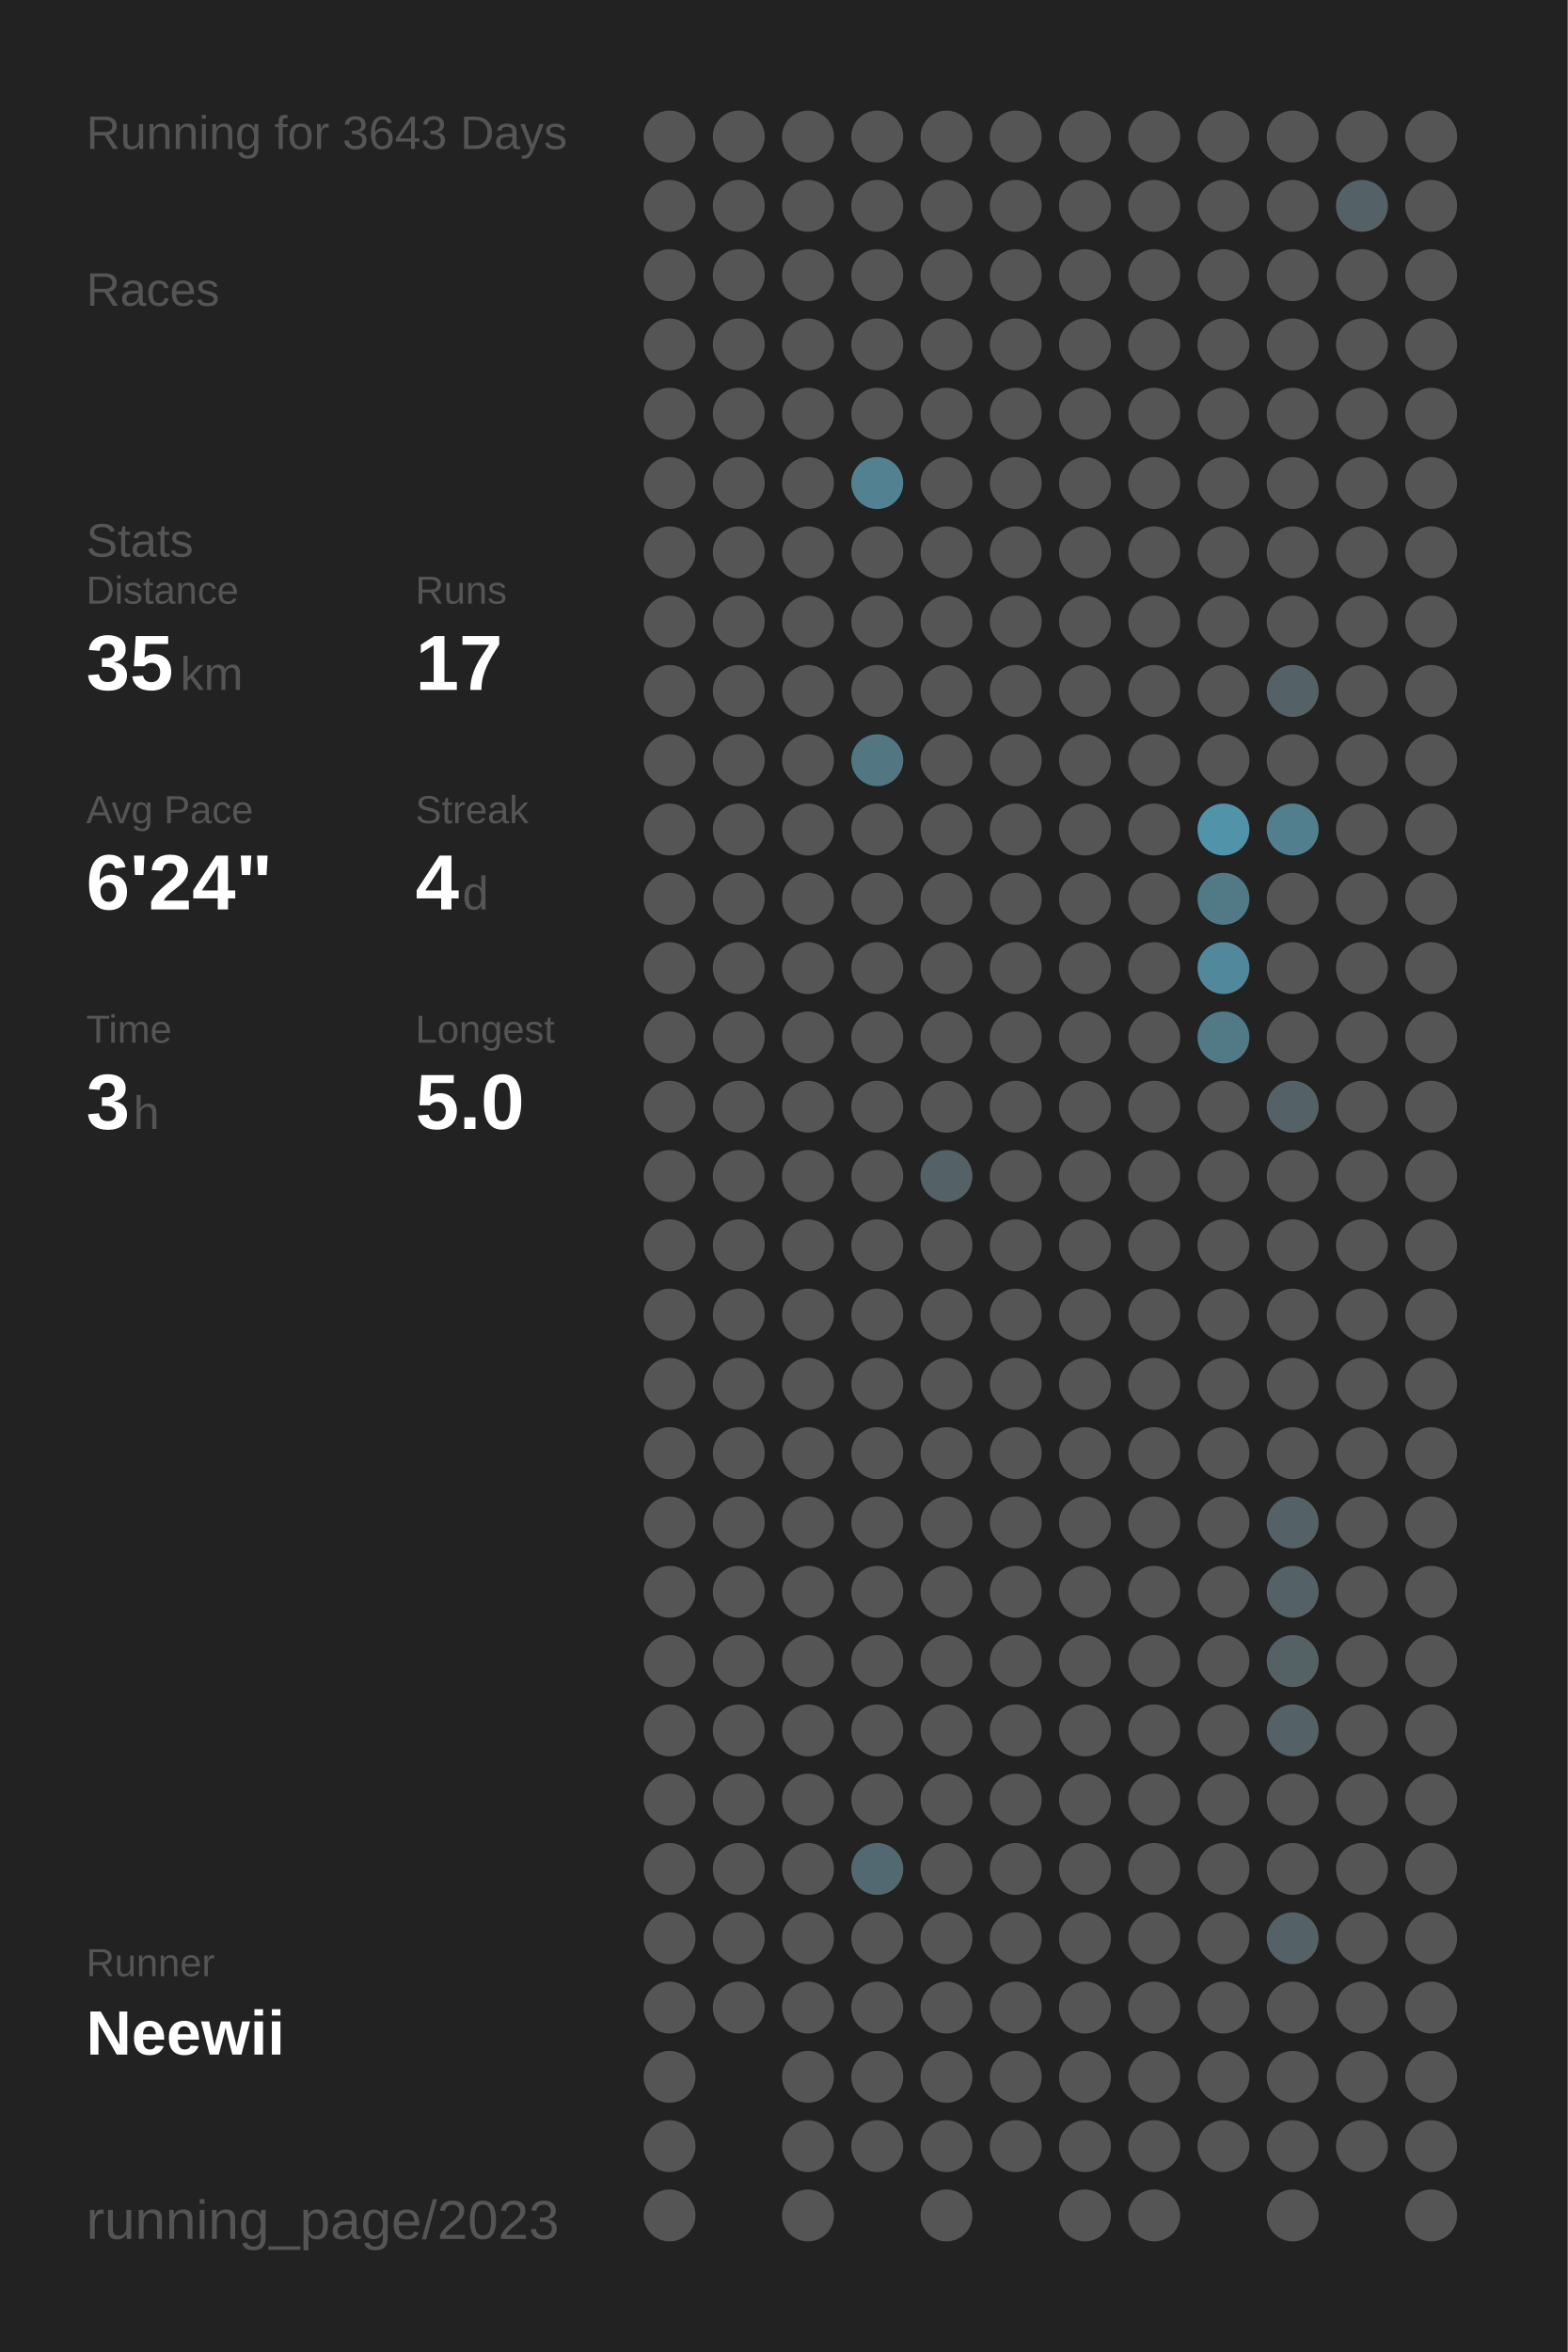
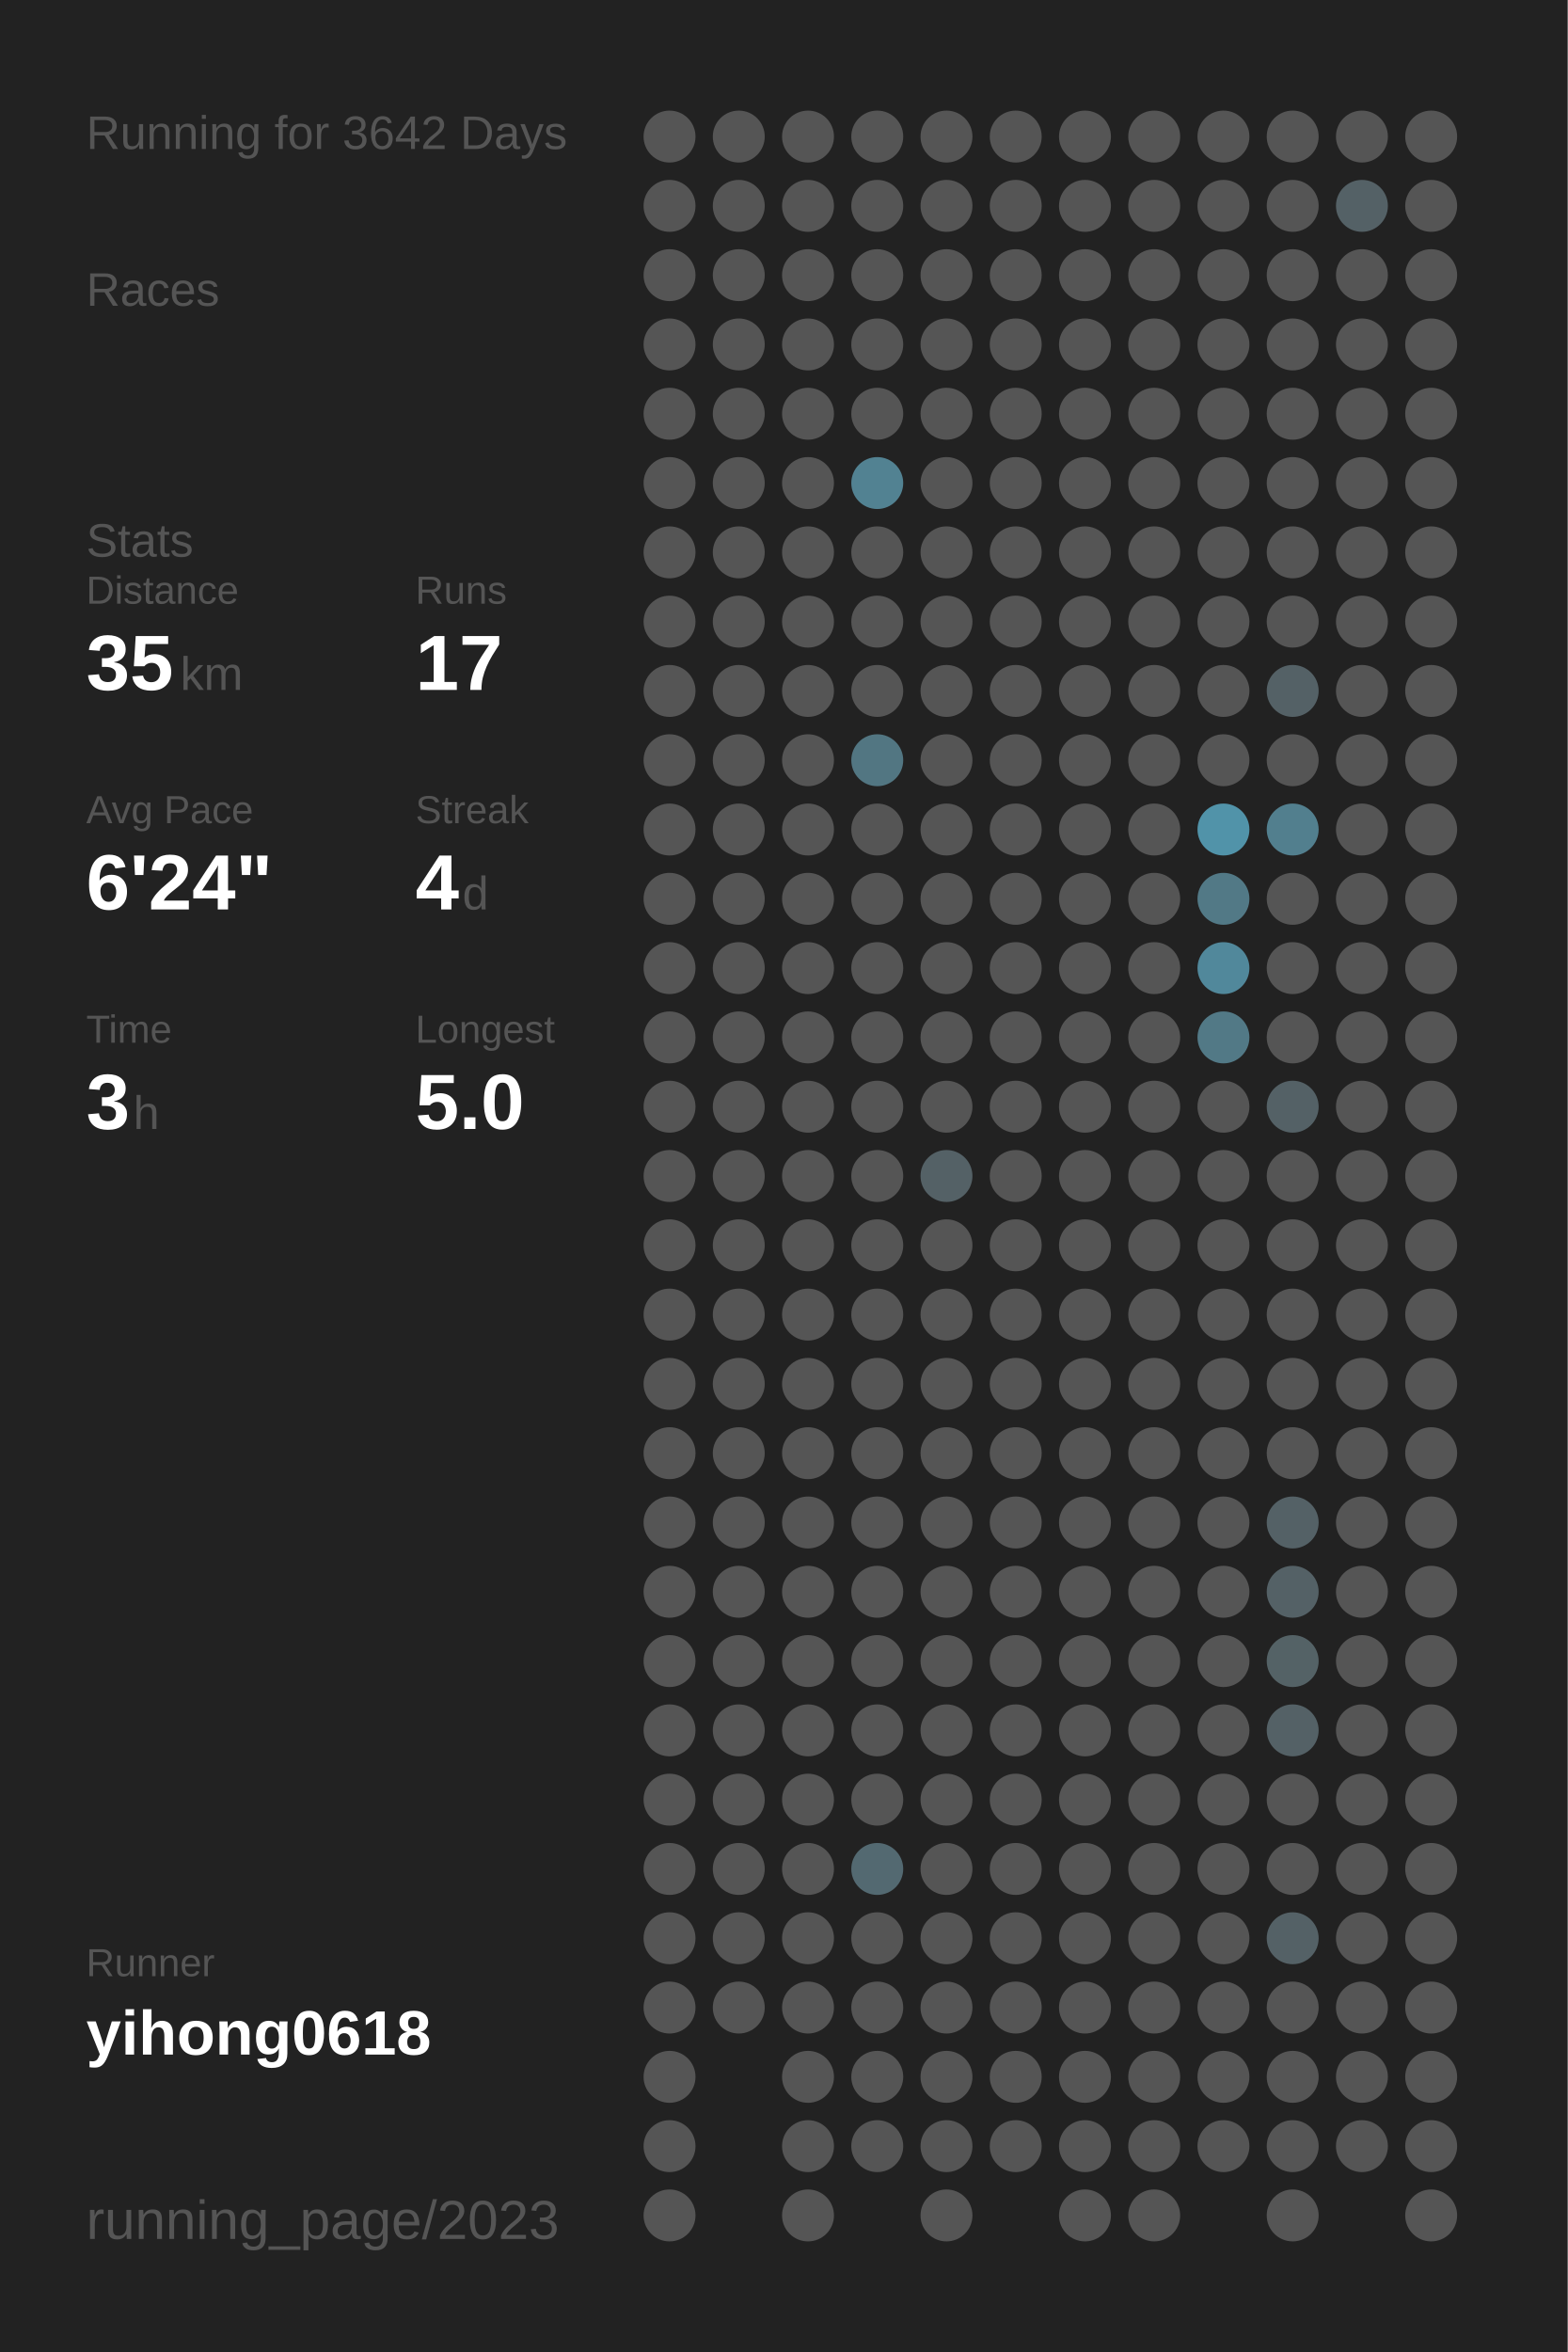
<svg xmlns="http://www.w3.org/2000/svg" baseProfile="full" height="300mm" version="1.1" viewBox="0,0,200,300" width="200mm">
  <defs />
  <rect fill="#222222" height="300" width="200" x="0" y="0" />
-   <text fill="#555555" style="font-size:6px; font-family:Arial;" x="11" y="19">Running for 3643 Days</text>
+   <text fill="#555555" style="font-size:6px; font-family:Arial;" x="11" y="19">Running for 3642 Days</text>
  <text fill="#555555" style="font-size:6px; font-family:Arial;" x="11" y="39">Races</text>
  <text fill="#555555" style="font-size:6px; font-family:Arial;" x="11" y="71">Stats</text>
  <text fill="#555555" style="font-size:5px; font-family:Arial;" x="11" y="77">Distance</text>
  <text fill="#FFFFFF" style="font-size:10px; font-family:Arial; font-weight:bold;" x="11" y="88">35</text>
  <text fill="#555555" style="font-size:6px; font-family:Arial;" x="23" y="88">km</text>
  <text fill="#555555" style="font-size:5px; font-family:Arial;" x="53" y="77">Runs</text>
  <text fill="#FFFFFF" style="font-size:10px; font-family:Arial; font-weight:bold;" x="53" y="88">17</text>
  <text fill="#555555" style="font-size:5px; font-family:Arial;" x="11" y="105">Avg Pace</text>
  <text fill="#FFFFFF" style="font-size:10px; font-family:Arial; font-weight:bold;" x="11" y="116">6'24"</text>
  <text fill="#555555" style="font-size:5px; font-family:Arial;" x="53" y="105">Streak</text>
  <text fill="#FFFFFF" style="font-size:10px; font-family:Arial; font-weight:bold;" x="53" y="116">4</text>
  <text fill="#555555" style="font-size:6px; font-family:Arial;" x="59" y="116">d</text>
  <text fill="#555555" style="font-size:5px; font-family:Arial;" x="11" y="133">Time</text>
  <text fill="#FFFFFF" style="font-size:10px; font-family:Arial; font-weight:bold;" x="11" y="144">3</text>
  <text fill="#555555" style="font-size:6px; font-family:Arial;" x="17" y="144">h</text>
  <text fill="#555555" style="font-size:5px; font-family:Arial;" x="53" y="133">Longest</text>
  <text fill="#FFFFFF" style="font-size:10px; font-family:Arial; font-weight:bold;" x="53" y="144">5.0</text>
  <text fill="#555555" style="font-size:5px; font-family:Arial;" x="11" y="252.065">Runner</text>
-   <text fill="#FFFFFF" style="font-size:8px; font-family:Arial; font-weight:bold;" x="11" y="262.065">Neewii</text>
+   <text fill="#FFFFFF" style="font-size:8px; font-family:Arial; font-weight:bold;" x="11" y="262.065">yihong0618</text>
  <text fill="#555555" style="font-size:7px; font-family:Arial;" x="11" y="285.581">running_page/2023</text>
  <circle cx="85.417" cy="17.419" fill="#555555" r="3.312" />
  <circle cx="85.417" cy="26.258" fill="#555555" r="3.312" />
  <circle cx="85.417" cy="35.097" fill="#555555" r="3.312" />
  <circle cx="85.417" cy="43.935" fill="#555555" r="3.312" />
  <circle cx="85.417" cy="52.774" fill="#555555" r="3.312" />
  <circle cx="85.417" cy="61.613" fill="#555555" r="3.312" />
  <circle cx="85.417" cy="70.452" fill="#555555" r="3.312" />
  <circle cx="85.417" cy="79.29" fill="#555555" r="3.312" />
  <circle cx="85.417" cy="88.129" fill="#555555" r="3.312" />
  <circle cx="85.417" cy="96.968" fill="#555555" r="3.312" />
  <circle cx="85.417" cy="105.806" fill="#555555" r="3.312" />
  <circle cx="85.417" cy="114.645" fill="#555555" r="3.312" />
  <circle cx="85.417" cy="123.484" fill="#555555" r="3.312" />
  <circle cx="85.417" cy="132.323" fill="#555555" r="3.312" />
  <circle cx="85.417" cy="141.161" fill="#555555" r="3.312" />
  <circle cx="85.417" cy="150" fill="#555555" r="3.312" />
  <circle cx="85.417" cy="158.839" fill="#555555" r="3.312" />
  <circle cx="85.417" cy="167.677" fill="#555555" r="3.312" />
  <circle cx="85.417" cy="176.516" fill="#555555" r="3.312" />
  <circle cx="85.417" cy="185.355" fill="#555555" r="3.312" />
  <circle cx="85.417" cy="194.194" fill="#555555" r="3.312" />
  <circle cx="85.417" cy="203.032" fill="#555555" r="3.312" />
  <circle cx="85.417" cy="211.871" fill="#555555" r="3.312" />
  <circle cx="85.417" cy="220.71" fill="#555555" r="3.312" />
  <circle cx="85.417" cy="229.548" fill="#555555" r="3.312" />
  <circle cx="85.417" cy="238.387" fill="#555555" r="3.312" />
  <circle cx="85.417" cy="247.226" fill="#555555" r="3.312" />
  <circle cx="85.417" cy="256.065" fill="#555555" r="3.312" />
  <circle cx="85.417" cy="264.903" fill="#555555" r="3.312" />
  <circle cx="85.417" cy="273.742" fill="#555555" r="3.312" />
  <circle cx="85.417" cy="282.581" fill="#555555" r="3.312" />
  <circle cx="94.25" cy="17.419" fill="#555555" r="3.312" />
  <circle cx="94.25" cy="26.258" fill="#555555" r="3.312" />
  <circle cx="94.25" cy="35.097" fill="#555555" r="3.312" />
  <circle cx="94.25" cy="43.935" fill="#555555" r="3.312" />
  <circle cx="94.25" cy="52.774" fill="#555555" r="3.312" />
  <circle cx="94.25" cy="61.613" fill="#555555" r="3.312" />
  <circle cx="94.25" cy="70.452" fill="#555555" r="3.312" />
  <circle cx="94.25" cy="79.29" fill="#555555" r="3.312" />
  <circle cx="94.25" cy="88.129" fill="#555555" r="3.312" />
  <circle cx="94.25" cy="96.968" fill="#555555" r="3.312" />
  <circle cx="94.25" cy="105.806" fill="#555555" r="3.312" />
  <circle cx="94.25" cy="114.645" fill="#555555" r="3.312" />
  <circle cx="94.25" cy="123.484" fill="#555555" r="3.312" />
  <circle cx="94.25" cy="132.323" fill="#555555" r="3.312" />
  <circle cx="94.25" cy="141.161" fill="#555555" r="3.312" />
  <circle cx="94.25" cy="150" fill="#555555" r="3.312" />
  <circle cx="94.25" cy="158.839" fill="#555555" r="3.312" />
  <circle cx="94.25" cy="167.677" fill="#555555" r="3.312" />
  <circle cx="94.25" cy="176.516" fill="#555555" r="3.312" />
  <circle cx="94.25" cy="185.355" fill="#555555" r="3.312" />
  <circle cx="94.25" cy="194.194" fill="#555555" r="3.312" />
  <circle cx="94.25" cy="203.032" fill="#555555" r="3.312" />
  <circle cx="94.25" cy="211.871" fill="#555555" r="3.312" />
  <circle cx="94.25" cy="220.71" fill="#555555" r="3.312" />
  <circle cx="94.25" cy="229.548" fill="#555555" r="3.312" />
  <circle cx="94.25" cy="238.387" fill="#555555" r="3.312" />
  <circle cx="94.25" cy="247.226" fill="#555555" r="3.312" />
  <circle cx="94.25" cy="256.065" fill="#555555" r="3.312" />
  <circle cx="103.083" cy="17.419" fill="#555555" r="3.312" />
  <circle cx="103.083" cy="26.258" fill="#555555" r="3.312" />
  <circle cx="103.083" cy="35.097" fill="#555555" r="3.312" />
  <circle cx="103.083" cy="43.935" fill="#555555" r="3.312" />
  <circle cx="103.083" cy="52.774" fill="#555555" r="3.312" />
  <circle cx="103.083" cy="61.613" fill="#555555" r="3.312" />
  <circle cx="103.083" cy="70.452" fill="#555555" r="3.312" />
  <circle cx="103.083" cy="79.29" fill="#555555" r="3.312" />
  <circle cx="103.083" cy="88.129" fill="#555555" r="3.312" />
  <circle cx="103.083" cy="96.968" fill="#555555" r="3.312" />
  <circle cx="103.083" cy="105.806" fill="#555555" r="3.312" />
  <circle cx="103.083" cy="114.645" fill="#555555" r="3.312" />
  <circle cx="103.083" cy="123.484" fill="#555555" r="3.312" />
  <circle cx="103.083" cy="132.323" fill="#555555" r="3.312" />
  <circle cx="103.083" cy="141.161" fill="#555555" r="3.312" />
  <circle cx="103.083" cy="150" fill="#555555" r="3.312" />
  <circle cx="103.083" cy="158.839" fill="#555555" r="3.312" />
  <circle cx="103.083" cy="167.677" fill="#555555" r="3.312" />
  <circle cx="103.083" cy="176.516" fill="#555555" r="3.312" />
  <circle cx="103.083" cy="185.355" fill="#555555" r="3.312" />
  <circle cx="103.083" cy="194.194" fill="#555555" r="3.312" />
  <circle cx="103.083" cy="203.032" fill="#555555" r="3.312" />
  <circle cx="103.083" cy="211.871" fill="#555555" r="3.312" />
  <circle cx="103.083" cy="220.71" fill="#555555" r="3.312" />
  <circle cx="103.083" cy="229.548" fill="#555555" r="3.312" />
  <circle cx="103.083" cy="238.387" fill="#555555" r="3.312" />
  <circle cx="103.083" cy="247.226" fill="#555555" r="3.312" />
  <circle cx="103.083" cy="256.065" fill="#555555" r="3.312" />
  <circle cx="103.083" cy="264.903" fill="#555555" r="3.312" />
  <circle cx="103.083" cy="273.742" fill="#555555" r="3.312" />
  <circle cx="103.083" cy="282.581" fill="#555555" r="3.312" />
  <circle cx="111.917" cy="17.419" fill="#555555" r="3.312" />
  <circle cx="111.917" cy="26.258" fill="#555555" r="3.312" />
  <circle cx="111.917" cy="35.097" fill="#555555" r="3.312" />
  <circle cx="111.917" cy="43.935" fill="#555555" r="3.312" />
  <circle cx="111.917" cy="52.774" fill="#555555" r="3.312" />
  <circle cx="111.917" cy="61.613" fill="#528292" r="3.312" />
  <circle cx="111.917" cy="70.452" fill="#555555" r="3.312" />
  <circle cx="111.917" cy="79.29" fill="#555555" r="3.312" />
  <circle cx="111.917" cy="88.129" fill="#555555" r="3.312" />
  <circle cx="111.917" cy="96.968" fill="#527682" r="3.312" />
  <circle cx="111.917" cy="105.806" fill="#555555" r="3.312" />
  <circle cx="111.917" cy="114.645" fill="#555555" r="3.312" />
  <circle cx="111.917" cy="123.484" fill="#555555" r="3.312" />
  <circle cx="111.917" cy="132.323" fill="#555555" r="3.312" />
  <circle cx="111.917" cy="141.161" fill="#555555" r="3.312" />
  <circle cx="111.917" cy="150" fill="#555555" r="3.312" />
  <circle cx="111.917" cy="158.839" fill="#555555" r="3.312" />
  <circle cx="111.917" cy="167.677" fill="#555555" r="3.312" />
  <circle cx="111.917" cy="176.516" fill="#555555" r="3.312" />
  <circle cx="111.917" cy="185.355" fill="#555555" r="3.312" />
  <circle cx="111.917" cy="194.194" fill="#555555" r="3.312" />
  <circle cx="111.917" cy="203.032" fill="#555555" r="3.312" />
  <circle cx="111.917" cy="211.871" fill="#555555" r="3.312" />
  <circle cx="111.917" cy="220.71" fill="#555555" r="3.312" />
  <circle cx="111.917" cy="229.548" fill="#555555" r="3.312" />
  <circle cx="111.917" cy="238.387" fill="#536971" r="3.312" />
  <circle cx="111.917" cy="247.226" fill="#555555" r="3.312" />
  <circle cx="111.917" cy="256.065" fill="#555555" r="3.312" />
  <circle cx="111.917" cy="264.903" fill="#555555" r="3.312" />
  <circle cx="111.917" cy="273.742" fill="#555555" r="3.312" />
  <circle cx="120.75" cy="17.419" fill="#555555" r="3.312" />
  <circle cx="120.75" cy="26.258" fill="#555555" r="3.312" />
  <circle cx="120.75" cy="35.097" fill="#555555" r="3.312" />
  <circle cx="120.75" cy="43.935" fill="#555555" r="3.312" />
  <circle cx="120.75" cy="52.774" fill="#555555" r="3.312" />
  <circle cx="120.75" cy="61.613" fill="#555555" r="3.312" />
  <circle cx="120.75" cy="70.452" fill="#555555" r="3.312" />
  <circle cx="120.75" cy="79.29" fill="#555555" r="3.312" />
  <circle cx="120.75" cy="88.129" fill="#555555" r="3.312" />
  <circle cx="120.75" cy="96.968" fill="#555555" r="3.312" />
  <circle cx="120.75" cy="105.806" fill="#555555" r="3.312" />
  <circle cx="120.75" cy="114.645" fill="#555555" r="3.312" />
  <circle cx="120.75" cy="123.484" fill="#555555" r="3.312" />
  <circle cx="120.75" cy="132.323" fill="#555555" r="3.312" />
  <circle cx="120.75" cy="141.161" fill="#555555" r="3.312" />
  <circle cx="120.75" cy="150" fill="#546166" r="3.312" />
  <circle cx="120.75" cy="158.839" fill="#555555" r="3.312" />
  <circle cx="120.75" cy="167.677" fill="#555555" r="3.312" />
  <circle cx="120.75" cy="176.516" fill="#555555" r="3.312" />
  <circle cx="120.75" cy="185.355" fill="#555555" r="3.312" />
  <circle cx="120.75" cy="194.194" fill="#555555" r="3.312" />
  <circle cx="120.75" cy="203.032" fill="#555555" r="3.312" />
  <circle cx="120.75" cy="211.871" fill="#555555" r="3.312" />
  <circle cx="120.75" cy="220.71" fill="#555555" r="3.312" />
  <circle cx="120.75" cy="229.548" fill="#555555" r="3.312" />
  <circle cx="120.75" cy="238.387" fill="#555555" r="3.312" />
  <circle cx="120.75" cy="247.226" fill="#555555" r="3.312" />
  <circle cx="120.75" cy="256.065" fill="#555555" r="3.312" />
  <circle cx="120.75" cy="264.903" fill="#555555" r="3.312" />
  <circle cx="120.75" cy="273.742" fill="#555555" r="3.312" />
  <circle cx="120.75" cy="282.581" fill="#555555" r="3.312" />
  <circle cx="129.583" cy="17.419" fill="#555555" r="3.312" />
  <circle cx="129.583" cy="26.258" fill="#555555" r="3.312" />
  <circle cx="129.583" cy="35.097" fill="#555555" r="3.312" />
  <circle cx="129.583" cy="43.935" fill="#555555" r="3.312" />
  <circle cx="129.583" cy="52.774" fill="#555555" r="3.312" />
  <circle cx="129.583" cy="61.613" fill="#555555" r="3.312" />
  <circle cx="129.583" cy="70.452" fill="#555555" r="3.312" />
  <circle cx="129.583" cy="79.29" fill="#555555" r="3.312" />
  <circle cx="129.583" cy="88.129" fill="#555555" r="3.312" />
  <circle cx="129.583" cy="96.968" fill="#555555" r="3.312" />
  <circle cx="129.583" cy="105.806" fill="#555555" r="3.312" />
  <circle cx="129.583" cy="114.645" fill="#555555" r="3.312" />
  <circle cx="129.583" cy="123.484" fill="#555555" r="3.312" />
  <circle cx="129.583" cy="132.323" fill="#555555" r="3.312" />
  <circle cx="129.583" cy="141.161" fill="#555555" r="3.312" />
  <circle cx="129.583" cy="150" fill="#555555" r="3.312" />
  <circle cx="129.583" cy="158.839" fill="#555555" r="3.312" />
  <circle cx="129.583" cy="167.677" fill="#555555" r="3.312" />
  <circle cx="129.583" cy="176.516" fill="#555555" r="3.312" />
  <circle cx="129.583" cy="185.355" fill="#555555" r="3.312" />
  <circle cx="129.583" cy="194.194" fill="#555555" r="3.312" />
  <circle cx="129.583" cy="203.032" fill="#555555" r="3.312" />
  <circle cx="129.583" cy="211.871" fill="#555555" r="3.312" />
  <circle cx="129.583" cy="220.71" fill="#555555" r="3.312" />
  <circle cx="129.583" cy="229.548" fill="#555555" r="3.312" />
  <circle cx="129.583" cy="238.387" fill="#555555" r="3.312" />
  <circle cx="129.583" cy="247.226" fill="#555555" r="3.312" />
  <circle cx="129.583" cy="256.065" fill="#555555" r="3.312" />
  <circle cx="129.583" cy="264.903" fill="#555555" r="3.312" />
  <circle cx="129.583" cy="273.742" fill="#555555" r="3.312" />
  <circle cx="138.417" cy="17.419" fill="#555555" r="3.312" />
  <circle cx="138.417" cy="26.258" fill="#555555" r="3.312" />
  <circle cx="138.417" cy="35.097" fill="#555555" r="3.312" />
  <circle cx="138.417" cy="43.935" fill="#555555" r="3.312" />
  <circle cx="138.417" cy="52.774" fill="#555555" r="3.312" />
  <circle cx="138.417" cy="61.613" fill="#555555" r="3.312" />
  <circle cx="138.417" cy="70.452" fill="#555555" r="3.312" />
  <circle cx="138.417" cy="79.29" fill="#555555" r="3.312" />
  <circle cx="138.417" cy="88.129" fill="#555555" r="3.312" />
  <circle cx="138.417" cy="96.968" fill="#555555" r="3.312" />
  <circle cx="138.417" cy="105.806" fill="#555555" r="3.312" />
  <circle cx="138.417" cy="114.645" fill="#555555" r="3.312" />
  <circle cx="138.417" cy="123.484" fill="#555555" r="3.312" />
  <circle cx="138.417" cy="132.323" fill="#555555" r="3.312" />
  <circle cx="138.417" cy="141.161" fill="#555555" r="3.312" />
  <circle cx="138.417" cy="150" fill="#555555" r="3.312" />
  <circle cx="138.417" cy="158.839" fill="#555555" r="3.312" />
  <circle cx="138.417" cy="167.677" fill="#555555" r="3.312" />
  <circle cx="138.417" cy="176.516" fill="#555555" r="3.312" />
  <circle cx="138.417" cy="185.355" fill="#555555" r="3.312" />
  <circle cx="138.417" cy="194.194" fill="#555555" r="3.312" />
  <circle cx="138.417" cy="203.032" fill="#555555" r="3.312" />
  <circle cx="138.417" cy="211.871" fill="#555555" r="3.312" />
  <circle cx="138.417" cy="220.71" fill="#555555" r="3.312" />
  <circle cx="138.417" cy="229.548" fill="#555555" r="3.312" />
  <circle cx="138.417" cy="238.387" fill="#555555" r="3.312" />
  <circle cx="138.417" cy="247.226" fill="#555555" r="3.312" />
  <circle cx="138.417" cy="256.065" fill="#555555" r="3.312" />
  <circle cx="138.417" cy="264.903" fill="#555555" r="3.312" />
  <circle cx="138.417" cy="273.742" fill="#555555" r="3.312" />
  <circle cx="138.417" cy="282.581" fill="#555555" r="3.312" />
  <circle cx="147.25" cy="17.419" fill="#555555" r="3.312" />
  <circle cx="147.25" cy="26.258" fill="#555555" r="3.312" />
  <circle cx="147.25" cy="35.097" fill="#555555" r="3.312" />
  <circle cx="147.25" cy="43.935" fill="#555555" r="3.312" />
  <circle cx="147.25" cy="52.774" fill="#555555" r="3.312" />
  <circle cx="147.25" cy="61.613" fill="#555555" r="3.312" />
  <circle cx="147.25" cy="70.452" fill="#555555" r="3.312" />
  <circle cx="147.25" cy="79.29" fill="#555555" r="3.312" />
  <circle cx="147.25" cy="88.129" fill="#555555" r="3.312" />
  <circle cx="147.25" cy="96.968" fill="#555555" r="3.312" />
  <circle cx="147.25" cy="105.806" fill="#555555" r="3.312" />
  <circle cx="147.25" cy="114.645" fill="#555555" r="3.312" />
  <circle cx="147.25" cy="123.484" fill="#555555" r="3.312" />
  <circle cx="147.25" cy="132.323" fill="#555555" r="3.312" />
  <circle cx="147.25" cy="141.161" fill="#555555" r="3.312" />
  <circle cx="147.25" cy="150" fill="#555555" r="3.312" />
  <circle cx="147.25" cy="158.839" fill="#555555" r="3.312" />
  <circle cx="147.25" cy="167.677" fill="#555555" r="3.312" />
  <circle cx="147.25" cy="176.516" fill="#555555" r="3.312" />
  <circle cx="147.25" cy="185.355" fill="#555555" r="3.312" />
  <circle cx="147.25" cy="194.194" fill="#555555" r="3.312" />
  <circle cx="147.25" cy="203.032" fill="#555555" r="3.312" />
  <circle cx="147.25" cy="211.871" fill="#555555" r="3.312" />
  <circle cx="147.25" cy="220.71" fill="#555555" r="3.312" />
  <circle cx="147.25" cy="229.548" fill="#555555" r="3.312" />
  <circle cx="147.25" cy="238.387" fill="#555555" r="3.312" />
  <circle cx="147.25" cy="247.226" fill="#555555" r="3.312" />
  <circle cx="147.25" cy="256.065" fill="#555555" r="3.312" />
  <circle cx="147.25" cy="264.903" fill="#555555" r="3.312" />
  <circle cx="147.25" cy="273.742" fill="#555555" r="3.312" />
  <circle cx="147.25" cy="282.581" fill="#555555" r="3.312" />
  <circle cx="156.083" cy="17.419" fill="#555555" r="3.312" />
  <circle cx="156.083" cy="26.258" fill="#555555" r="3.312" />
  <circle cx="156.083" cy="35.097" fill="#555555" r="3.312" />
  <circle cx="156.083" cy="43.935" fill="#555555" r="3.312" />
  <circle cx="156.083" cy="52.774" fill="#555555" r="3.312" />
  <circle cx="156.083" cy="61.613" fill="#555555" r="3.312" />
  <circle cx="156.083" cy="70.452" fill="#555555" r="3.312" />
  <circle cx="156.083" cy="79.29" fill="#555555" r="3.312" />
  <circle cx="156.083" cy="88.129" fill="#555555" r="3.312" />
  <circle cx="156.083" cy="96.968" fill="#555555" r="3.312" />
  <circle cx="156.083" cy="105.806" fill="#5193a9" r="3.312" />
  <circle cx="156.083" cy="114.645" fill="#527986" r="3.312" />
  <circle cx="156.083" cy="123.484" fill="#51889b" r="3.312" />
  <circle cx="156.083" cy="132.323" fill="#527986" r="3.312" />
  <circle cx="156.083" cy="141.161" fill="#555555" r="3.312" />
  <circle cx="156.083" cy="150" fill="#555555" r="3.312" />
  <circle cx="156.083" cy="158.839" fill="#555555" r="3.312" />
  <circle cx="156.083" cy="167.677" fill="#555555" r="3.312" />
  <circle cx="156.083" cy="176.516" fill="#555555" r="3.312" />
  <circle cx="156.083" cy="185.355" fill="#555555" r="3.312" />
  <circle cx="156.083" cy="194.194" fill="#555555" r="3.312" />
  <circle cx="156.083" cy="203.032" fill="#555555" r="3.312" />
  <circle cx="156.083" cy="211.871" fill="#555555" r="3.312" />
  <circle cx="156.083" cy="220.71" fill="#555555" r="3.312" />
  <circle cx="156.083" cy="229.548" fill="#555555" r="3.312" />
  <circle cx="156.083" cy="238.387" fill="#555555" r="3.312" />
  <circle cx="156.083" cy="247.226" fill="#555555" r="3.312" />
  <circle cx="156.083" cy="256.065" fill="#555555" r="3.312" />
  <circle cx="156.083" cy="264.903" fill="#555555" r="3.312" />
  <circle cx="156.083" cy="273.742" fill="#555555" r="3.312" />
  <circle cx="164.917" cy="17.419" fill="#555555" r="3.312" />
  <circle cx="164.917" cy="26.258" fill="#555555" r="3.312" />
  <circle cx="164.917" cy="35.097" fill="#555555" r="3.312" />
  <circle cx="164.917" cy="43.935" fill="#555555" r="3.312" />
  <circle cx="164.917" cy="52.774" fill="#555555" r="3.312" />
  <circle cx="164.917" cy="61.613" fill="#555555" r="3.312" />
  <circle cx="164.917" cy="70.452" fill="#555555" r="3.312" />
  <circle cx="164.917" cy="79.29" fill="#555555" r="3.312" />
  <circle cx="164.917" cy="88.129" fill="#546166" r="3.312" />
  <circle cx="164.917" cy="96.968" fill="#555555" r="3.312" />
  <circle cx="164.917" cy="105.806" fill="#527f8e" r="3.312" />
  <circle cx="164.917" cy="114.645" fill="#555555" r="3.312" />
  <circle cx="164.917" cy="123.484" fill="#555555" r="3.312" />
  <circle cx="164.917" cy="132.323" fill="#555555" r="3.312" />
  <circle cx="164.917" cy="141.161" fill="#546166" r="3.312" />
  <circle cx="164.917" cy="150" fill="#555555" r="3.312" />
  <circle cx="164.917" cy="158.839" fill="#555555" r="3.312" />
  <circle cx="164.917" cy="167.677" fill="#555555" r="3.312" />
  <circle cx="164.917" cy="176.516" fill="#555555" r="3.312" />
  <circle cx="164.917" cy="185.355" fill="#555555" r="3.312" />
  <circle cx="164.917" cy="194.194" fill="#546166" r="3.312" />
  <circle cx="164.917" cy="203.032" fill="#546166" r="3.312" />
  <circle cx="164.917" cy="211.871" fill="#546266" r="3.312" />
  <circle cx="164.917" cy="220.71" fill="#546166" r="3.312" />
  <circle cx="164.917" cy="229.548" fill="#555555" r="3.312" />
  <circle cx="164.917" cy="238.387" fill="#555555" r="3.312" />
  <circle cx="164.917" cy="247.226" fill="#546166" r="3.312" />
  <circle cx="164.917" cy="256.065" fill="#555555" r="3.312" />
  <circle cx="164.917" cy="264.903" fill="#555555" r="3.312" />
  <circle cx="164.917" cy="273.742" fill="#555555" r="3.312" />
  <circle cx="164.917" cy="282.581" fill="#555555" r="3.312" />
  <circle cx="173.75" cy="17.419" fill="#555555" r="3.312" />
  <circle cx="173.75" cy="26.258" fill="#546166" r="3.312" />
  <circle cx="173.75" cy="35.097" fill="#555555" r="3.312" />
  <circle cx="173.75" cy="43.935" fill="#555555" r="3.312" />
  <circle cx="173.75" cy="52.774" fill="#555555" r="3.312" />
  <circle cx="173.75" cy="61.613" fill="#555555" r="3.312" />
  <circle cx="173.75" cy="70.452" fill="#555555" r="3.312" />
  <circle cx="173.75" cy="79.29" fill="#555555" r="3.312" />
  <circle cx="173.75" cy="88.129" fill="#555555" r="3.312" />
  <circle cx="173.75" cy="96.968" fill="#555555" r="3.312" />
  <circle cx="173.75" cy="105.806" fill="#555555" r="3.312" />
  <circle cx="173.75" cy="114.645" fill="#555555" r="3.312" />
  <circle cx="173.75" cy="123.484" fill="#555555" r="3.312" />
  <circle cx="173.75" cy="132.323" fill="#555555" r="3.312" />
  <circle cx="173.75" cy="141.161" fill="#555555" r="3.312" />
  <circle cx="173.75" cy="150" fill="#555555" r="3.312" />
  <circle cx="173.75" cy="158.839" fill="#555555" r="3.312" />
  <circle cx="173.75" cy="167.677" fill="#555555" r="3.312" />
  <circle cx="173.75" cy="176.516" fill="#555555" r="3.312" />
  <circle cx="173.75" cy="185.355" fill="#555555" r="3.312" />
  <circle cx="173.75" cy="194.194" fill="#555555" r="3.312" />
  <circle cx="173.75" cy="203.032" fill="#555555" r="3.312" />
  <circle cx="173.75" cy="211.871" fill="#555555" r="3.312" />
  <circle cx="173.75" cy="220.71" fill="#555555" r="3.312" />
  <circle cx="173.75" cy="229.548" fill="#555555" r="3.312" />
  <circle cx="173.75" cy="238.387" fill="#555555" r="3.312" />
  <circle cx="173.75" cy="247.226" fill="#555555" r="3.312" />
  <circle cx="173.75" cy="256.065" fill="#555555" r="3.312" />
  <circle cx="173.75" cy="264.903" fill="#555555" r="3.312" />
  <circle cx="173.75" cy="273.742" fill="#555555" r="3.312" />
  <circle cx="182.583" cy="17.419" fill="#555555" r="3.312" />
  <circle cx="182.583" cy="26.258" fill="#555555" r="3.312" />
  <circle cx="182.583" cy="35.097" fill="#555555" r="3.312" />
  <circle cx="182.583" cy="43.935" fill="#555555" r="3.312" />
  <circle cx="182.583" cy="52.774" fill="#555555" r="3.312" />
  <circle cx="182.583" cy="61.613" fill="#555555" r="3.312" />
  <circle cx="182.583" cy="70.452" fill="#555555" r="3.312" />
  <circle cx="182.583" cy="79.29" fill="#555555" r="3.312" />
  <circle cx="182.583" cy="88.129" fill="#555555" r="3.312" />
  <circle cx="182.583" cy="96.968" fill="#555555" r="3.312" />
  <circle cx="182.583" cy="105.806" fill="#555555" r="3.312" />
  <circle cx="182.583" cy="114.645" fill="#555555" r="3.312" />
  <circle cx="182.583" cy="123.484" fill="#555555" r="3.312" />
  <circle cx="182.583" cy="132.323" fill="#555555" r="3.312" />
  <circle cx="182.583" cy="141.161" fill="#555555" r="3.312" />
  <circle cx="182.583" cy="150" fill="#555555" r="3.312" />
  <circle cx="182.583" cy="158.839" fill="#555555" r="3.312" />
  <circle cx="182.583" cy="167.677" fill="#555555" r="3.312" />
  <circle cx="182.583" cy="176.516" fill="#555555" r="3.312" />
  <circle cx="182.583" cy="185.355" fill="#555555" r="3.312" />
  <circle cx="182.583" cy="194.194" fill="#555555" r="3.312" />
  <circle cx="182.583" cy="203.032" fill="#555555" r="3.312" />
  <circle cx="182.583" cy="211.871" fill="#555555" r="3.312" />
  <circle cx="182.583" cy="220.71" fill="#555555" r="3.312" />
  <circle cx="182.583" cy="229.548" fill="#555555" r="3.312" />
  <circle cx="182.583" cy="238.387" fill="#555555" r="3.312" />
  <circle cx="182.583" cy="247.226" fill="#555555" r="3.312" />
  <circle cx="182.583" cy="256.065" fill="#555555" r="3.312" />
  <circle cx="182.583" cy="264.903" fill="#555555" r="3.312" />
  <circle cx="182.583" cy="273.742" fill="#555555" r="3.312" />
  <circle cx="182.583" cy="282.581" fill="#555555" r="3.312" />
</svg>
